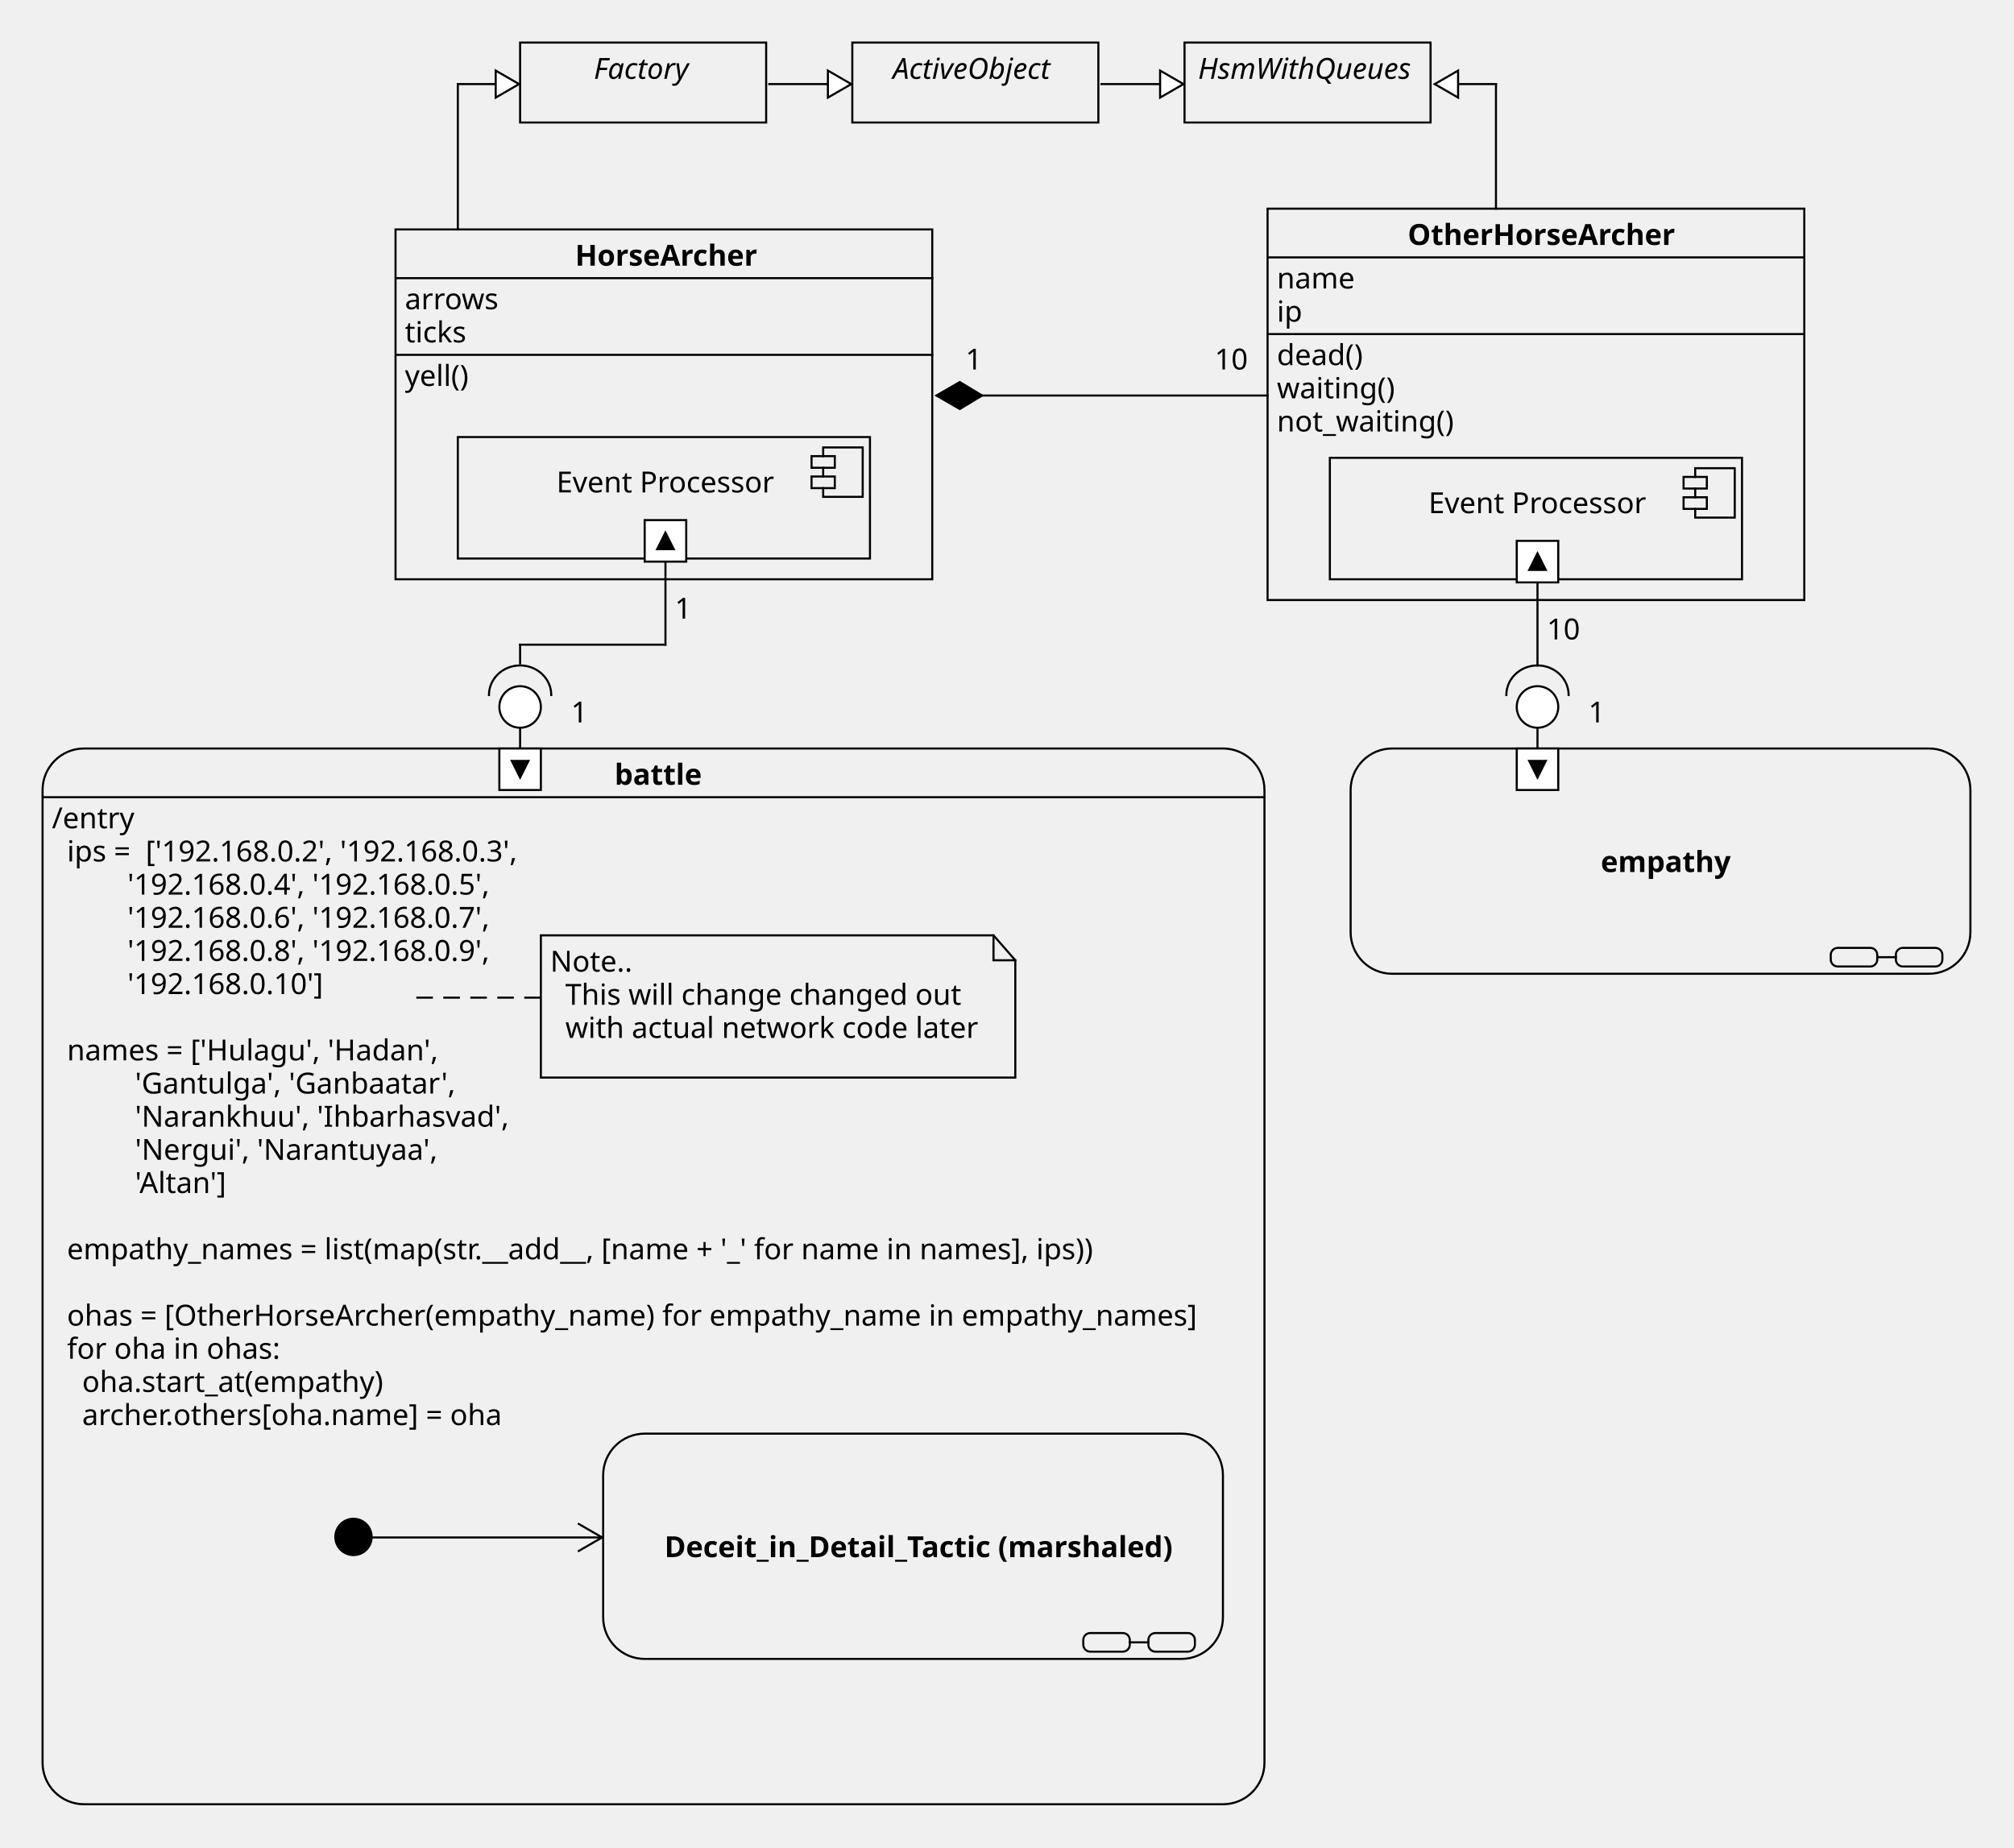
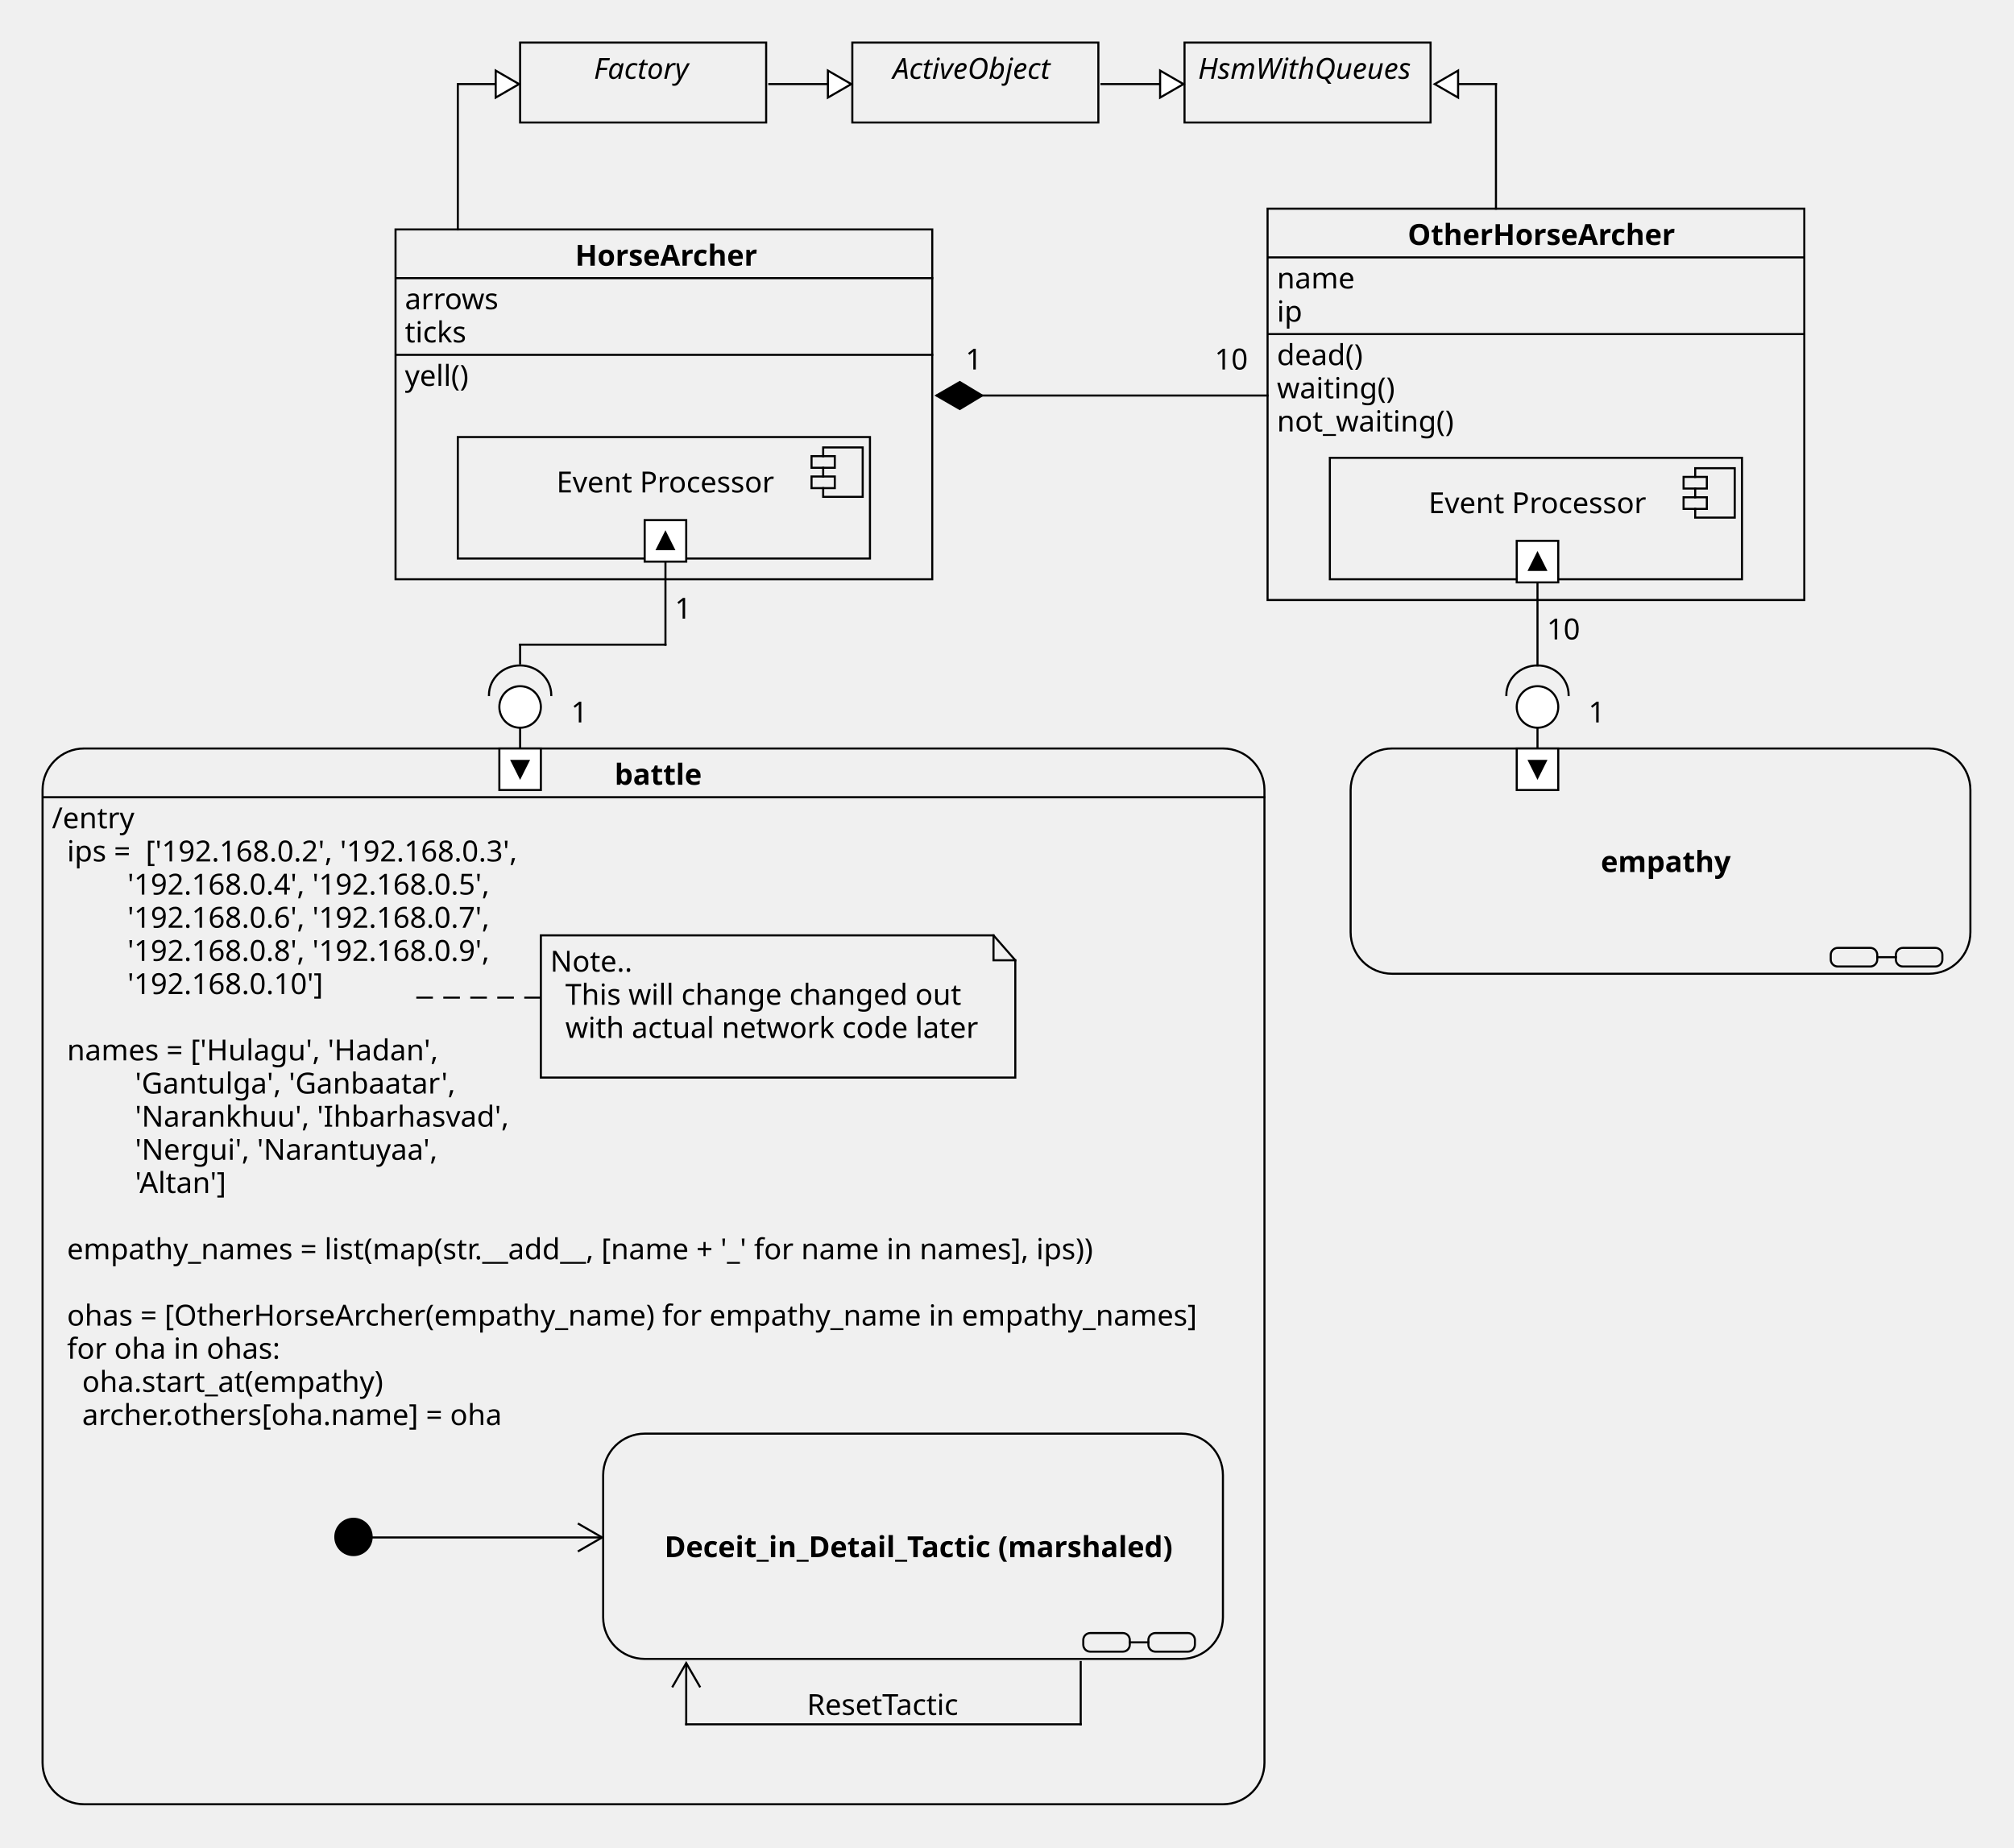
- <svg xmlns="http://www.w3.org/2000/svg" fill-opacity="1" color-rendering="auto" color-interpolation="auto" text-rendering="auto" stroke="black" stroke-linecap="square" width="970" stroke-miterlimit="10" shape-rendering="auto" stroke-opacity="1" fill="black" stroke-dasharray="none" font-weight="normal" stroke-width="1" viewBox="100 -20 970 890" height="890" font-family="'Dialog'" font-style="normal" stroke-linejoin="miter" font-size="12px" stroke-dashoffset="0" image-rendering="auto">
+ <svg xmlns="http://www.w3.org/2000/svg" fill-opacity="1" color-rendering="auto" color-interpolation="auto" text-rendering="auto" stroke="black" stroke-linecap="square" width="970" stroke-miterlimit="10" shape-rendering="auto" stroke-opacity="1" fill="black" stroke-dasharray="none" font-weight="normal" stroke-width="1" viewBox="330 160 970 890" height="890" font-family="'Dialog'" font-style="normal" stroke-linejoin="miter" font-size="12px" stroke-dashoffset="0" image-rendering="auto">
  <defs id="genericDefs" />
  <g>
    <defs id="defs1">
      <clipPath clipPathUnits="userSpaceOnUse" id="clipPath1">
        <path d="M0 0 L2147483647 0 L2147483647 2147483647 L0 2147483647 L0 0 Z" />
      </clipPath>
      <clipPath clipPathUnits="userSpaceOnUse" id="clipPath2">
        <path d="M0 0 L0 70 L230 70 L230 0 Z" />
      </clipPath>
      <clipPath clipPathUnits="userSpaceOnUse" id="clipPath3">
        <path d="M0 0 L0 40 L40 40 L40 0 Z" />
      </clipPath>
      <clipPath clipPathUnits="userSpaceOnUse" id="clipPath4">
        <path d="M0 0 L0 110 L300 110 L300 0 Z" />
      </clipPath>
      <clipPath clipPathUnits="userSpaceOnUse" id="clipPath5">
        <path d="M0 0 L0 40 L120 40 L120 0 Z" />
      </clipPath>
      <clipPath clipPathUnits="userSpaceOnUse" id="clipPath6">
        <path d="M0 0 L0 60 L200 60 L200 0 Z" />
      </clipPath>
      <clipPath clipPathUnits="userSpaceOnUse" id="clipPath7">
        <path d="M0 0 L0 190 L260 190 L260 0 Z" />
      </clipPath>
      <clipPath clipPathUnits="userSpaceOnUse" id="clipPath8">
        <path d="M0 0 L0 170 L260 170 L260 0 Z" />
      </clipPath>
      <clipPath clipPathUnits="userSpaceOnUse" id="clipPath9">
        <path d="M0 0 L0 20 L20 20 L20 0 Z" />
      </clipPath>
      <clipPath clipPathUnits="userSpaceOnUse" id="clipPath10">
        <path d="M0 0 L0 510 L590 510 L590 0 Z" />
      </clipPath>
      <clipPath clipPathUnits="userSpaceOnUse" id="clipPath11">
+         <path d="M0 0 L0 60 L220 60 L220 0 Z" />
+       </clipPath>
+       <clipPath clipPathUnits="userSpaceOnUse" id="clipPath12">
        <path d="M0 0 L0 30 L90 30 L90 0 Z" />
      </clipPath>
-       <clipPath clipPathUnits="userSpaceOnUse" id="clipPath12">
+       <clipPath clipPathUnits="userSpaceOnUse" id="clipPath13">
        <path d="M0 0 L0 60 L30 60 L30 0 Z" />
      </clipPath>
-       <clipPath clipPathUnits="userSpaceOnUse" id="clipPath13">
+       <clipPath clipPathUnits="userSpaceOnUse" id="clipPath14">
        <path d="M0 0 L0 90 L50 90 L50 0 Z" />
      </clipPath>
-       <clipPath clipPathUnits="userSpaceOnUse" id="clipPath14">
+       <clipPath clipPathUnits="userSpaceOnUse" id="clipPath15">
        <path d="M0 0 L0 30 L70 30 L70 0 Z" />
      </clipPath>
-       <clipPath clipPathUnits="userSpaceOnUse" id="clipPath15">
+       <clipPath clipPathUnits="userSpaceOnUse" id="clipPath16">
        <path d="M0 0 L0 90 L60 90 L60 0 Z" />
      </clipPath>
-       <clipPath clipPathUnits="userSpaceOnUse" id="clipPath16">
+       <clipPath clipPathUnits="userSpaceOnUse" id="clipPath17">
        <path d="M0 0 L0 30 L190 30 L190 0 Z" />
      </clipPath>
-       <clipPath clipPathUnits="userSpaceOnUse" id="clipPath17">
+       <clipPath clipPathUnits="userSpaceOnUse" id="clipPath18">
        <path d="M0 0 L0 100 L110 100 L110 0 Z" />
      </clipPath>
-       <clipPath clipPathUnits="userSpaceOnUse" id="clipPath18">
+       <clipPath clipPathUnits="userSpaceOnUse" id="clipPath19">
        <path d="M0 0 L0 100 L60 100 L60 0 Z" />
      </clipPath>
-       <clipPath clipPathUnits="userSpaceOnUse" id="clipPath19">
+       <clipPath clipPathUnits="userSpaceOnUse" id="clipPath20">
        <path d="M0 0 L0 30 L150 30 L150 0 Z" />
      </clipPath>
    </defs>
-     <g fill="rgb(255,255,255)" fill-opacity="0" transform="translate(360,430)" stroke-opacity="0" stroke="rgb(255,255,255)">
+     <g fill="rgb(255,255,255)" fill-opacity="0" transform="translate(590,610)" stroke-opacity="0" stroke="rgb(255,255,255)">
      <path d="M0.5 0.5 L218.5 0.5 L229 12.5 L229 69 L0.5 69 Z" stroke="none" clip-path="url(#clipPath2)" />
    </g>
-     <g transform="translate(360,430)">
+     <g transform="translate(590,610)">
      <path fill="none" d="M0.5 0.5 L218.5 0.5 L229 12.5 L229 69 L0.5 69 Z" clip-path="url(#clipPath2)" />
      <path fill="none" d="M218.5 0.5 L218.5 12.5 L229 12.5" clip-path="url(#clipPath2)" />
      <text x="5" font-size="14px" y="17.969" clip-path="url(#clipPath2)" font-family="sans-serif" stroke="none" xml:space="preserve">Note..</text>
      <text x="5" font-size="14px" y="33.938" clip-path="url(#clipPath2)" font-family="sans-serif" stroke="none" xml:space="preserve">  This will change changed out</text>
      <text x="5" font-size="14px" y="49.906" clip-path="url(#clipPath2)" font-family="sans-serif" stroke="none" xml:space="preserve">  with actual network code later</text>
    </g>
-     <g font-family="sans-serif" font-size="14px" transform="translate(420,260)">
+     <g font-family="sans-serif" font-size="14px" transform="translate(650,440)">
      <text x="5" xml:space="preserve" y="17.969" clip-path="url(#clipPath3)" stroke="none">1</text>
    </g>
-     <g font-family="sans-serif" font-size="14px" transform="translate(370,310)">
+     <g font-family="sans-serif" font-size="14px" transform="translate(600,490)">
      <text x="5" xml:space="preserve" y="17.969" clip-path="url(#clipPath3)" stroke="none">1</text>
    </g>
-     <g font-family="sans-serif" font-size="14px" transform="translate(860,310)">
+     <g font-family="sans-serif" font-size="14px" transform="translate(1090,490)">
      <text x="5" xml:space="preserve" y="17.969" clip-path="url(#clipPath3)" stroke="none">1</text>
    </g>
-     <g font-family="sans-serif" font-size="14px" transform="translate(840,270)">
+     <g font-family="sans-serif" font-size="14px" transform="translate(1070,450)">
      <text x="5" xml:space="preserve" y="17.969" clip-path="url(#clipPath3)" stroke="none">10</text>
    </g>
-     <g fill="rgb(255,255,255)" fill-opacity="0" transform="translate(750,340)" stroke-opacity="0" stroke="rgb(255,255,255)">
+     <g fill="rgb(255,255,255)" fill-opacity="0" transform="translate(980,520)" stroke-opacity="0" stroke="rgb(255,255,255)">
      <rect x="0.5" y="0.5" clip-path="url(#clipPath4)" width="298.5" rx="20" ry="20" height="108.5" stroke="none" />
    </g>
-     <g transform="translate(750,340)">
+     <g transform="translate(980,520)">
      <rect x="0.5" y="0.5" clip-path="url(#clipPath4)" fill="none" width="298.5" rx="20" ry="20" height="108.5" />
      <text x="121" font-size="14px" y="59.984" clip-path="url(#clipPath4)" font-family="sans-serif" stroke="none" font-weight="bold" xml:space="preserve">empathy</text>
    </g>
-     <g font-size="14px" transform="translate(750,340)" fill-opacity="0" fill="rgb(255,255,255)" font-family="sans-serif" stroke="rgb(255,255,255)" stroke-opacity="0">
+     <g font-size="14px" transform="translate(980,520)" fill-opacity="0" fill="rgb(255,255,255)" font-family="sans-serif" stroke="rgb(255,255,255)" stroke-opacity="0">
      <rect x="263.1" y="96.54" clip-path="url(#clipPath4)" width="22.4" rx="3.36" ry="3.36" height="8.96" stroke="none" />
    </g>
-     <g font-family="sans-serif" font-size="14px" transform="translate(750,340)">
+     <g font-family="sans-serif" font-size="14px" transform="translate(980,520)">
      <rect x="263.1" y="96.54" clip-path="url(#clipPath4)" fill="none" width="22.4" rx="3.36" ry="3.36" height="8.96" />
    </g>
-     <g font-size="14px" transform="translate(750,340)" fill-opacity="0" fill="rgb(255,255,255)" font-family="sans-serif" stroke="rgb(255,255,255)" stroke-opacity="0">
+     <g font-size="14px" transform="translate(980,520)" fill-opacity="0" fill="rgb(255,255,255)" font-family="sans-serif" stroke="rgb(255,255,255)" stroke-opacity="0">
      <rect x="231.74" y="96.54" clip-path="url(#clipPath4)" width="22.4" rx="3.36" ry="3.36" height="8.96" stroke="none" />
    </g>
-     <g font-family="sans-serif" font-size="14px" transform="translate(750,340)">
+     <g font-family="sans-serif" font-size="14px" transform="translate(980,520)">
      <rect x="231.74" y="96.54" clip-path="url(#clipPath4)" fill="none" width="22.4" rx="3.36" ry="3.36" height="8.96" />
      <path fill="none" d="M254.14 101.02 L263.1 101.02" clip-path="url(#clipPath4)" />
    </g>
-     <g font-family="sans-serif" font-size="14px" transform="translate(560,140)">
+     <g font-family="sans-serif" font-size="14px" transform="translate(790,320)">
      <text x="5" xml:space="preserve" y="17.969" clip-path="url(#clipPath3)" stroke="none">1</text>
    </g>
-     <g font-family="sans-serif" font-size="14px" transform="translate(680,140)">
+     <g font-family="sans-serif" font-size="14px" transform="translate(910,320)">
      <text x="5" xml:space="preserve" y="17.969" clip-path="url(#clipPath3)" stroke="none">10</text>
    </g>
-     <g fill="rgb(255,255,255)" fill-opacity="0" transform="translate(510,0)" stroke-opacity="0" stroke="rgb(255,255,255)">
+     <g fill="rgb(255,255,255)" fill-opacity="0" transform="translate(740,180)" stroke-opacity="0" stroke="rgb(255,255,255)">
      <rect x="0.5" width="118.5" height="38.5" y="0.5" clip-path="url(#clipPath5)" stroke="none" />
    </g>
-     <g transform="translate(510,0)">
+     <g transform="translate(740,180)">
      <rect fill="none" x="0.5" width="118.5" height="38.5" y="0.5" clip-path="url(#clipPath5)" />
      <text x="20" font-size="14px" y="17.969" clip-path="url(#clipPath5)" font-family="sans-serif" font-style="italic" stroke="none" xml:space="preserve">ActiveObject</text>
    </g>
-     <g fill="rgb(255,255,255)" fill-opacity="0" transform="translate(740,200)" stroke-opacity="0" stroke="rgb(255,255,255)">
+     <g fill="rgb(255,255,255)" fill-opacity="0" transform="translate(970,380)" stroke-opacity="0" stroke="rgb(255,255,255)">
      <rect x="170.86" width="11.2" height="5.6" y="9.7" clip-path="url(#clipPath6)" stroke="none" />
    </g>
-     <g transform="translate(740,200)">
+     <g transform="translate(970,380)">
      <rect fill="none" x="170.86" width="11.2" height="5.6" y="9.7" clip-path="url(#clipPath6)" />
    </g>
-     <g fill="rgb(255,255,255)" fill-opacity="0" transform="translate(740,200)" stroke-opacity="0" stroke="rgb(255,255,255)">
+     <g fill="rgb(255,255,255)" fill-opacity="0" transform="translate(970,380)" stroke-opacity="0" stroke="rgb(255,255,255)">
      <rect x="170.86" width="11.2" height="5.6" y="19.5" clip-path="url(#clipPath6)" stroke="none" />
    </g>
-     <g transform="translate(740,200)">
+     <g transform="translate(970,380)">
      <rect fill="none" x="170.86" width="11.2" height="5.6" y="19.5" clip-path="url(#clipPath6)" />
      <path fill="none" d="M176.46 15.3 L176.46 19.5" clip-path="url(#clipPath6)" />
      <path fill="none" d="M176.46 9.7 L176.46 5.5 L195.5 5.5 L195.5 29.3 L176.46 29.3 L176.46 25.1" clip-path="url(#clipPath6)" />
    </g>
-     <g fill="rgb(255,255,255)" fill-opacity="0" transform="translate(740,200)" stroke-opacity="0" stroke="rgb(255,255,255)">
+     <g fill="rgb(255,255,255)" fill-opacity="0" transform="translate(970,380)" stroke-opacity="0" stroke="rgb(255,255,255)">
      <rect x="0.5" width="198.5" height="58.5" y="0.5" clip-path="url(#clipPath6)" stroke="none" />
    </g>
-     <g transform="translate(740,200)">
+     <g transform="translate(970,380)">
      <rect fill="none" x="0.5" width="198.5" height="58.5" y="0.5" clip-path="url(#clipPath6)" />
      <text x="48" font-size="14px" y="27.169" clip-path="url(#clipPath6)" font-family="sans-serif" stroke="none" xml:space="preserve">Event Processor</text>
    </g>
-     <g fill="rgb(255,255,255)" fill-opacity="0" transform="translate(710,80)" stroke-opacity="0" stroke="rgb(255,255,255)">
+     <g fill="rgb(255,255,255)" fill-opacity="0" transform="translate(940,260)" stroke-opacity="0" stroke="rgb(255,255,255)">
      <rect x="0.5" width="258.5" height="188.5" y="0.5" clip-path="url(#clipPath7)" stroke="none" />
    </g>
-     <g transform="translate(710,80)">
+     <g transform="translate(940,260)">
      <rect fill="none" x="0.5" width="258.5" height="188.5" y="0.5" clip-path="url(#clipPath7)" />
      <text x="68" font-size="14px" y="17.969" clip-path="url(#clipPath7)" font-family="sans-serif" stroke="none" font-weight="bold" xml:space="preserve">OtherHorseArcher</text>
      <path fill="none" d="M1 23.969 L259 23.969" clip-path="url(#clipPath7)" />
      <text x="5" font-size="14px" y="38.938" clip-path="url(#clipPath7)" font-family="sans-serif" stroke="none" xml:space="preserve">name</text>
      <text x="5" font-size="14px" y="54.906" clip-path="url(#clipPath7)" font-family="sans-serif" stroke="none" xml:space="preserve">ip</text>
      <path fill="none" d="M1 60.906 L259 60.906" clip-path="url(#clipPath7)" />
      <text x="5" font-size="14px" y="75.875" clip-path="url(#clipPath7)" font-family="sans-serif" stroke="none" xml:space="preserve">dead()</text>
      <text x="5" font-size="14px" y="91.844" clip-path="url(#clipPath7)" font-family="sans-serif" stroke="none" xml:space="preserve">waiting()</text>
      <text x="5" font-size="14px" y="107.812" clip-path="url(#clipPath7)" font-family="sans-serif" stroke="none" xml:space="preserve">not_waiting()</text>
    </g>
-     <g fill="rgb(255,255,255)" fill-opacity="0" transform="translate(670,0)" stroke-opacity="0" stroke="rgb(255,255,255)">
+     <g fill="rgb(255,255,255)" fill-opacity="0" transform="translate(900,180)" stroke-opacity="0" stroke="rgb(255,255,255)">
      <rect x="0.5" width="118.5" height="38.5" y="0.5" clip-path="url(#clipPath5)" stroke="none" />
    </g>
-     <g transform="translate(670,0)">
+     <g transform="translate(900,180)">
      <rect fill="none" x="0.5" width="118.5" height="38.5" y="0.5" clip-path="url(#clipPath5)" />
      <text x="7" font-size="14px" y="17.969" clip-path="url(#clipPath5)" font-family="sans-serif" font-style="italic" stroke="none" xml:space="preserve">HsmWithQueues</text>
    </g>
-     <g fill="rgb(255,255,255)" fill-opacity="0" transform="translate(320,190)" stroke-opacity="0" stroke="rgb(255,255,255)">
+     <g fill="rgb(255,255,255)" fill-opacity="0" transform="translate(550,370)" stroke-opacity="0" stroke="rgb(255,255,255)">
      <rect x="170.86" width="11.2" height="5.6" y="9.7" clip-path="url(#clipPath6)" stroke="none" />
    </g>
-     <g transform="translate(320,190)">
+     <g transform="translate(550,370)">
      <rect fill="none" x="170.86" width="11.2" height="5.6" y="9.7" clip-path="url(#clipPath6)" />
    </g>
-     <g fill="rgb(255,255,255)" fill-opacity="0" transform="translate(320,190)" stroke-opacity="0" stroke="rgb(255,255,255)">
+     <g fill="rgb(255,255,255)" fill-opacity="0" transform="translate(550,370)" stroke-opacity="0" stroke="rgb(255,255,255)">
      <rect x="170.86" width="11.2" height="5.6" y="19.5" clip-path="url(#clipPath6)" stroke="none" />
    </g>
-     <g transform="translate(320,190)">
+     <g transform="translate(550,370)">
      <rect fill="none" x="170.86" width="11.2" height="5.6" y="19.5" clip-path="url(#clipPath6)" />
      <path fill="none" d="M176.46 15.3 L176.46 19.5" clip-path="url(#clipPath6)" />
      <path fill="none" d="M176.46 9.7 L176.46 5.5 L195.5 5.5 L195.5 29.3 L176.46 29.3 L176.46 25.1" clip-path="url(#clipPath6)" />
    </g>
-     <g fill="rgb(255,255,255)" fill-opacity="0" transform="translate(320,190)" stroke-opacity="0" stroke="rgb(255,255,255)">
+     <g fill="rgb(255,255,255)" fill-opacity="0" transform="translate(550,370)" stroke-opacity="0" stroke="rgb(255,255,255)">
      <rect x="0.5" width="198.5" height="58.5" y="0.5" clip-path="url(#clipPath6)" stroke="none" />
    </g>
-     <g transform="translate(320,190)">
+     <g transform="translate(550,370)">
      <rect fill="none" x="0.5" width="198.5" height="58.5" y="0.5" clip-path="url(#clipPath6)" />
      <text x="48" font-size="14px" y="27.169" clip-path="url(#clipPath6)" font-family="sans-serif" stroke="none" xml:space="preserve">Event Processor</text>
    </g>
-     <g fill="rgb(255,255,255)" fill-opacity="0" transform="translate(350,0)" stroke-opacity="0" stroke="rgb(255,255,255)">
+     <g fill="rgb(255,255,255)" fill-opacity="0" transform="translate(580,180)" stroke-opacity="0" stroke="rgb(255,255,255)">
      <rect x="0.5" width="118.5" height="38.5" y="0.5" clip-path="url(#clipPath5)" stroke="none" />
    </g>
-     <g transform="translate(350,0)">
+     <g transform="translate(580,180)">
      <rect fill="none" x="0.5" width="118.5" height="38.5" y="0.5" clip-path="url(#clipPath5)" />
      <text x="36" font-size="14px" y="17.969" clip-path="url(#clipPath5)" font-family="sans-serif" font-style="italic" stroke="none" xml:space="preserve">Factory</text>
    </g>
-     <g fill="rgb(255,255,255)" fill-opacity="0" transform="translate(290,90)" stroke-opacity="0" stroke="rgb(255,255,255)">
+     <g fill="rgb(255,255,255)" fill-opacity="0" transform="translate(520,270)" stroke-opacity="0" stroke="rgb(255,255,255)">
      <rect x="0.5" width="258.5" height="168.5" y="0.5" clip-path="url(#clipPath8)" stroke="none" />
    </g>
-     <g transform="translate(290,90)">
+     <g transform="translate(520,270)">
      <rect fill="none" x="0.5" width="258.5" height="168.5" y="0.5" clip-path="url(#clipPath8)" />
      <text x="87" font-size="14px" y="17.969" clip-path="url(#clipPath8)" font-family="sans-serif" stroke="none" font-weight="bold" xml:space="preserve">HorseArcher</text>
      <path fill="none" d="M1 23.969 L259 23.969" clip-path="url(#clipPath8)" />
      <text x="5" font-size="14px" y="38.938" clip-path="url(#clipPath8)" font-family="sans-serif" stroke="none" xml:space="preserve">arrows</text>
      <text x="5" font-size="14px" y="54.906" clip-path="url(#clipPath8)" font-family="sans-serif" stroke="none" xml:space="preserve">ticks</text>
      <path fill="none" d="M1 60.906 L259 60.906" clip-path="url(#clipPath8)" />
      <text x="5" font-size="14px" y="75.875" clip-path="url(#clipPath8)" font-family="sans-serif" stroke="none" xml:space="preserve">yell()</text>
    </g>
-     <g transform="translate(260,710)">
+     <g transform="translate(490,890)">
      <circle r="8.75" clip-path="url(#clipPath9)" cx="10.25" cy="10.25" stroke="none" />
      <circle fill="none" r="8.75" clip-path="url(#clipPath9)" cx="10.25" cy="10.25" />
    </g>
-     <g fill="rgb(255,255,255)" fill-opacity="0" transform="translate(120,340)" stroke-opacity="0" stroke="rgb(255,255,255)">
+     <g fill="rgb(255,255,255)" fill-opacity="0" transform="translate(350,520)" stroke-opacity="0" stroke="rgb(255,255,255)">
      <rect x="0.5" y="0.5" clip-path="url(#clipPath10)" width="588.5" rx="20" ry="20" height="508.5" stroke="none" />
    </g>
-     <g transform="translate(120,340)">
+     <g transform="translate(350,520)">
      <rect x="0.5" y="0.5" clip-path="url(#clipPath10)" fill="none" width="588.5" rx="20" ry="20" height="508.5" />
      <text x="276" font-size="14px" y="17.969" clip-path="url(#clipPath10)" font-family="sans-serif" stroke="none" font-weight="bold" xml:space="preserve">battle</text>
      <path fill="none" d="M1 23.969 L589 23.969" clip-path="url(#clipPath10)" />
      <text x="5" font-size="14px" y="38.938" clip-path="url(#clipPath10)" font-family="sans-serif" stroke="none" xml:space="preserve">/entry</text>
      <text x="5" font-size="14px" y="54.906" clip-path="url(#clipPath10)" font-family="sans-serif" stroke="none" xml:space="preserve">  ips =  ['192.168.0.2', '192.168.0.3',</text>
      <text x="5" font-size="14px" y="70.875" clip-path="url(#clipPath10)" font-family="sans-serif" stroke="none" xml:space="preserve">          '192.168.0.4', '192.168.0.5',</text>
      <text x="5" font-size="14px" y="86.844" clip-path="url(#clipPath10)" font-family="sans-serif" stroke="none" xml:space="preserve">          '192.168.0.6', '192.168.0.7',</text>
      <text x="5" font-size="14px" y="102.812" clip-path="url(#clipPath10)" font-family="sans-serif" stroke="none" xml:space="preserve">          '192.168.0.8', '192.168.0.9',</text>
      <text x="5" font-size="14px" y="118.781" clip-path="url(#clipPath10)" font-family="sans-serif" stroke="none" xml:space="preserve">          '192.168.0.10']</text>
      <text x="5" font-size="14px" y="150.719" clip-path="url(#clipPath10)" font-family="sans-serif" stroke="none" xml:space="preserve">  names = ['Hulagu', 'Hadan',</text>
      <text x="5" font-size="14px" y="166.688" clip-path="url(#clipPath10)" font-family="sans-serif" stroke="none" xml:space="preserve">           'Gantulga', 'Ganbaatar',</text>
      <text x="5" font-size="14px" y="182.656" clip-path="url(#clipPath10)" font-family="sans-serif" stroke="none" xml:space="preserve">           'Narankhuu', 'Ihbarhasvad',</text>
      <text x="5" font-size="14px" y="198.625" clip-path="url(#clipPath10)" font-family="sans-serif" stroke="none" xml:space="preserve">           'Nergui', 'Narantuyaa',</text>
      <text x="5" font-size="14px" y="214.594" clip-path="url(#clipPath10)" font-family="sans-serif" stroke="none" xml:space="preserve">           'Altan']</text>
      <text x="5" font-size="14px" y="246.531" clip-path="url(#clipPath10)" font-family="sans-serif" stroke="none" xml:space="preserve">  empathy_names = list(map(str.__add__, [name + '_' for name in names], ips))</text>
      <text x="5" font-size="14px" y="278.469" clip-path="url(#clipPath10)" font-family="sans-serif" stroke="none" xml:space="preserve">  ohas = [OtherHorseArcher(empathy_name) for empathy_name in empathy_names]</text>
      <text x="5" font-size="14px" y="294.438" clip-path="url(#clipPath10)" font-family="sans-serif" stroke="none" xml:space="preserve">  for oha in ohas:</text>
      <text x="5" font-size="14px" y="310.406" clip-path="url(#clipPath10)" font-family="sans-serif" stroke="none" xml:space="preserve">    oha.start_at(empathy)</text>
      <text x="5" font-size="14px" y="326.375" clip-path="url(#clipPath10)" font-family="sans-serif" stroke="none" xml:space="preserve">    archer.others[oha.name] = oha</text>
    </g>
-     <g fill="rgb(255,255,255)" fill-opacity="0" transform="translate(390,670)" stroke-opacity="0" stroke="rgb(255,255,255)">
+     <g fill="rgb(255,255,255)" fill-opacity="0" transform="translate(620,850)" stroke-opacity="0" stroke="rgb(255,255,255)">
      <rect x="0.5" y="0.5" clip-path="url(#clipPath4)" width="298.5" rx="20" ry="20" height="108.5" stroke="none" />
    </g>
-     <g transform="translate(390,670)">
+     <g transform="translate(620,850)">
      <rect x="0.5" y="0.5" clip-path="url(#clipPath4)" fill="none" width="298.5" rx="20" ry="20" height="108.5" />
      <text x="30" font-size="14px" y="59.984" clip-path="url(#clipPath4)" font-family="sans-serif" stroke="none" font-weight="bold" xml:space="preserve">Deceit_in_Detail_Tactic (marshaled)</text>
    </g>
-     <g font-size="14px" transform="translate(390,670)" fill-opacity="0" fill="rgb(255,255,255)" font-family="sans-serif" stroke="rgb(255,255,255)" stroke-opacity="0">
+     <g font-size="14px" transform="translate(620,850)" fill-opacity="0" fill="rgb(255,255,255)" font-family="sans-serif" stroke="rgb(255,255,255)" stroke-opacity="0">
      <rect x="263.1" y="96.54" clip-path="url(#clipPath4)" width="22.4" rx="3.36" ry="3.36" height="8.96" stroke="none" />
    </g>
-     <g font-family="sans-serif" font-size="14px" transform="translate(390,670)">
+     <g font-family="sans-serif" font-size="14px" transform="translate(620,850)">
      <rect x="263.1" y="96.54" clip-path="url(#clipPath4)" fill="none" width="22.4" rx="3.36" ry="3.36" height="8.96" />
    </g>
-     <g font-size="14px" transform="translate(390,670)" fill-opacity="0" fill="rgb(255,255,255)" font-family="sans-serif" stroke="rgb(255,255,255)" stroke-opacity="0">
+     <g font-size="14px" transform="translate(620,850)" fill-opacity="0" fill="rgb(255,255,255)" font-family="sans-serif" stroke="rgb(255,255,255)" stroke-opacity="0">
      <rect x="231.74" y="96.54" clip-path="url(#clipPath4)" width="22.4" rx="3.36" ry="3.36" height="8.96" stroke="none" />
    </g>
-     <g font-family="sans-serif" font-size="14px" transform="translate(390,670)">
+     <g font-family="sans-serif" font-size="14px" transform="translate(620,850)">
      <rect x="231.74" y="96.54" clip-path="url(#clipPath4)" fill="none" width="22.4" rx="3.36" ry="3.36" height="8.96" />
      <path fill="none" d="M254.14 101.02 L263.1 101.02" clip-path="url(#clipPath4)" />
    </g>
-     <g stroke-dasharray="8,5" stroke-miterlimit="5" transform="translate(290,450)" stroke-linecap="butt">
-       <path fill="none" d="M10.5 10.5 L70.5 10.5" clip-path="url(#clipPath11)" />
-     </g>
-     <g transform="translate(830,310)">
-       <path fill="none" d="M10.5 11.5 L10.5 40.5" clip-path="url(#clipPath12)" />
-       <circle fill="white" r="10" clip-path="url(#clipPath12)" cx="10.5" cy="10.5" stroke="none" />
-       <circle fill="none" r="10" clip-path="url(#clipPath12)" cx="10.5" cy="10.5" />
-       <rect x="0.5" y="30.5" clip-path="url(#clipPath12)" fill="white" width="20" height="20" stroke="none" />
-       <rect fill="none" x="0.5" width="20" height="20" y="30.5" clip-path="url(#clipPath12)" />
-       <path d="M6.5 36.5 L14.5 36.5 L10.5 44.5 Z" clip-path="url(#clipPath12)" stroke="none" />
-       <path fill="none" d="M6.5 36.5 L14.5 36.5 L10.5 44.5 Z" clip-path="url(#clipPath12)" />
-     </g>
-     <g transform="translate(820,240)">
-       <path fill="none" d="M20.5 11.5 L20.5 60.5" clip-path="url(#clipPath13)" />
-       <rect x="10.5" y="0.5" clip-path="url(#clipPath13)" fill="white" width="20" height="20" stroke="none" />
-       <rect fill="none" x="10.5" width="20" height="20" y="0.5" clip-path="url(#clipPath13)" />
-       <path d="M20.5 6.5 L24.5 14.5 L16.5 14.5 Z" clip-path="url(#clipPath13)" stroke="none" />
-       <path fill="none" d="M20.5 6.5 L24.5 14.5 L16.5 14.5 Z" clip-path="url(#clipPath13)" />
-     </g>
-     <g fill="rgb(255,255,255)" fill-opacity="0" transform="translate(820,240)" stroke-opacity="0" stroke="rgb(255,255,255)">
-       <path d="M35.5 74.75 A15 14.25 0 0 0 5.5 74.75" stroke="none" clip-path="url(#clipPath13)" />
-     </g>
-     <g transform="translate(820,240)">
-       <path fill="none" d="M35.5 74.75 A15 14.25 0 0 0 5.5 74.75" clip-path="url(#clipPath13)" />
-     </g>
-     <g transform="translate(620,10)">
-       <path fill="none" d="M49.5 10.5 L10.5 10.5" clip-path="url(#clipPath14)" />
-       <path fill="white" d="M38.742 4 L50 10.5 L38.742 17 Z" clip-path="url(#clipPath14)" stroke="none" />
-       <path fill="none" d="M38.742 4 L50 10.5 L38.742 17 Z" clip-path="url(#clipPath14)" />
-     </g>
-     <g transform="translate(460,10)">
-       <path fill="none" d="M49.5 10.5 L10.5 10.5" clip-path="url(#clipPath14)" />
-       <path fill="white" d="M38.742 4 L50 10.5 L38.742 17 Z" clip-path="url(#clipPath14)" stroke="none" />
-       <path fill="none" d="M38.742 4 L50 10.5 L38.742 17 Z" clip-path="url(#clipPath14)" />
-     </g>
-     <g transform="translate(780,10)">
-       <path fill="none" d="M11.5 10.5 L40.5 10.5" clip-path="url(#clipPath15)" />
-       <path fill="none" d="M40.5 10.5 L40.5 70.5" clip-path="url(#clipPath15)" />
-       <path fill="white" d="M22.258 17 L11 10.5 L22.258 4 Z" clip-path="url(#clipPath15)" stroke="none" />
-       <path fill="none" d="M22.258 17 L11 10.5 L22.258 4 Z" clip-path="url(#clipPath15)" />
-     </g>
-     <g transform="translate(540,160)">
-       <path fill="none" d="M11.5 10.5 L170.5 10.5" clip-path="url(#clipPath16)" />
-       <path d="M22.258 17 L11 10.5 L22.258 4 L33.017 10.5 Z" clip-path="url(#clipPath16)" stroke="none" />
-       <path fill="none" d="M22.258 17 L11 10.5 L22.258 4 L33.017 10.5 Z" clip-path="url(#clipPath16)" />
-     </g>
-     <g transform="translate(330,230)">
-       <path fill="none" d="M90.5 11.5 L90.5 60.5" clip-path="url(#clipPath17)" />
-       <path fill="none" d="M90.5 60.5 L20.5 60.5" clip-path="url(#clipPath17)" />
-       <path fill="none" d="M20.5 60.5 L20.5 69.5" clip-path="url(#clipPath17)" />
-       <rect x="80.5" y="0.5" clip-path="url(#clipPath17)" fill="white" width="20" height="20" stroke="none" />
-       <rect fill="none" x="80.5" width="20" height="20" y="0.5" clip-path="url(#clipPath17)" />
-       <path d="M90.5 6.5 L94.5 14.5 L86.5 14.5 Z" clip-path="url(#clipPath17)" stroke="none" />
-       <path fill="none" d="M90.5 6.5 L94.5 14.5 L86.5 14.5 Z" clip-path="url(#clipPath17)" />
-     </g>
-     <g fill="rgb(255,255,255)" fill-opacity="0" transform="translate(330,230)" stroke-opacity="0" stroke="rgb(255,255,255)">
-       <path d="M35.5 84.75 A15 14.25 0 0 0 5.5 84.75" stroke="none" clip-path="url(#clipPath17)" />
-     </g>
-     <g transform="translate(330,230)">
-       <path fill="none" d="M35.5 84.75 A15 14.25 0 0 0 5.5 84.75" clip-path="url(#clipPath17)" />
-     </g>
-     <g transform="translate(340,310)">
-       <path fill="none" d="M10.5 11.5 L10.5 40.5" clip-path="url(#clipPath12)" />
-       <circle fill="white" r="10" clip-path="url(#clipPath12)" cx="10.5" cy="10.5" stroke="none" />
-       <circle fill="none" r="10" clip-path="url(#clipPath12)" cx="10.5" cy="10.5" />
-       <rect x="0.5" y="30.5" clip-path="url(#clipPath12)" fill="white" width="20" height="20" stroke="none" />
-       <rect fill="none" x="0.5" width="20" height="20" y="30.5" clip-path="url(#clipPath12)" />
-       <path d="M6.5 36.5 L14.5 36.5 L10.5 44.5 Z" clip-path="url(#clipPath12)" stroke="none" />
-       <path fill="none" d="M6.5 36.5 L14.5 36.5 L10.5 44.5 Z" clip-path="url(#clipPath12)" />
-     </g>
-     <g transform="translate(310,10)">
-       <path fill="none" d="M39.5 10.5 L10.5 10.5" clip-path="url(#clipPath18)" />
-       <path fill="none" d="M10.5 10.5 L10.5 80.5" clip-path="url(#clipPath18)" />
-       <path fill="white" d="M28.742 4 L40 10.5 L28.742 17 Z" clip-path="url(#clipPath18)" stroke="none" />
-       <path fill="none" d="M28.742 4 L40 10.5 L28.742 17 Z" clip-path="url(#clipPath18)" />
-     </g>
-     <g transform="translate(260,710)">
-       <path fill="none" d="M10.5 10.5 L129.5 10.5" clip-path="url(#clipPath19)" />
-       <path fill="none" d="M118.742 17 L130 10.5 L118.742 4" clip-path="url(#clipPath19)" />
+     <g transform="translate(650,950)">
+       <path fill="none" d="M200.5 10.5 L200.5 40.5" clip-path="url(#clipPath11)" />
+       <path fill="none" d="M200.5 40.5 L10.5 40.5" clip-path="url(#clipPath11)" />
+       <path fill="none" d="M10.5 40.5 L10.5 11.5" clip-path="url(#clipPath11)" />
+       <path fill="none" d="M17 22.258 L10.5 11 L4 22.258" clip-path="url(#clipPath11)" />
+       <text x="68.654" font-size="14px" y="36" clip-path="url(#clipPath11)" font-family="sans-serif" stroke="none" xml:space="preserve">ResetTactic</text>
+     </g>
+     <g stroke-dasharray="8,5" stroke-miterlimit="5" transform="translate(520,630)" stroke-linecap="butt">
+       <path fill="none" d="M10.5 10.5 L70.5 10.5" clip-path="url(#clipPath12)" />
+     </g>
+     <g transform="translate(1060,490)">
+       <path fill="none" d="M10.5 11.5 L10.5 40.5" clip-path="url(#clipPath13)" />
+       <circle fill="white" r="10" clip-path="url(#clipPath13)" cx="10.5" cy="10.5" stroke="none" />
+       <circle fill="none" r="10" clip-path="url(#clipPath13)" cx="10.5" cy="10.5" />
+       <rect x="0.5" y="30.5" clip-path="url(#clipPath13)" fill="white" width="20" height="20" stroke="none" />
+       <rect fill="none" x="0.5" width="20" height="20" y="30.5" clip-path="url(#clipPath13)" />
+       <path d="M6.5 36.5 L14.5 36.5 L10.5 44.5 Z" clip-path="url(#clipPath13)" stroke="none" />
+       <path fill="none" d="M6.5 36.5 L14.5 36.5 L10.5 44.5 Z" clip-path="url(#clipPath13)" />
+     </g>
+     <g transform="translate(1050,420)">
+       <path fill="none" d="M20.5 11.5 L20.5 60.5" clip-path="url(#clipPath14)" />
+       <rect x="10.5" y="0.5" clip-path="url(#clipPath14)" fill="white" width="20" height="20" stroke="none" />
+       <rect fill="none" x="10.5" width="20" height="20" y="0.5" clip-path="url(#clipPath14)" />
+       <path d="M20.5 6.5 L24.5 14.5 L16.5 14.5 Z" clip-path="url(#clipPath14)" stroke="none" />
+       <path fill="none" d="M20.5 6.5 L24.5 14.5 L16.5 14.5 Z" clip-path="url(#clipPath14)" />
+     </g>
+     <g fill="rgb(255,255,255)" fill-opacity="0" transform="translate(1050,420)" stroke-opacity="0" stroke="rgb(255,255,255)">
+       <path d="M35.5 74.75 A15 14.25 0 0 0 5.5 74.75" stroke="none" clip-path="url(#clipPath14)" />
+     </g>
+     <g transform="translate(1050,420)">
+       <path fill="none" d="M35.5 74.75 A15 14.25 0 0 0 5.5 74.75" clip-path="url(#clipPath14)" />
+     </g>
+     <g transform="translate(850,190)">
+       <path fill="none" d="M49.5 10.5 L10.5 10.5" clip-path="url(#clipPath15)" />
+       <path fill="white" d="M38.742 4 L50 10.5 L38.742 17 Z" clip-path="url(#clipPath15)" stroke="none" />
+       <path fill="none" d="M38.742 4 L50 10.5 L38.742 17 Z" clip-path="url(#clipPath15)" />
+     </g>
+     <g transform="translate(690,190)">
+       <path fill="none" d="M49.5 10.5 L10.5 10.5" clip-path="url(#clipPath15)" />
+       <path fill="white" d="M38.742 4 L50 10.5 L38.742 17 Z" clip-path="url(#clipPath15)" stroke="none" />
+       <path fill="none" d="M38.742 4 L50 10.5 L38.742 17 Z" clip-path="url(#clipPath15)" />
+     </g>
+     <g transform="translate(1010,190)">
+       <path fill="none" d="M11.5 10.5 L40.5 10.5" clip-path="url(#clipPath16)" />
+       <path fill="none" d="M40.5 10.5 L40.5 70.5" clip-path="url(#clipPath16)" />
+       <path fill="white" d="M22.258 17 L11 10.5 L22.258 4 Z" clip-path="url(#clipPath16)" stroke="none" />
+       <path fill="none" d="M22.258 17 L11 10.5 L22.258 4 Z" clip-path="url(#clipPath16)" />
+     </g>
+     <g transform="translate(770,340)">
+       <path fill="none" d="M11.5 10.5 L170.5 10.5" clip-path="url(#clipPath17)" />
+       <path d="M22.258 17 L11 10.5 L22.258 4 L33.017 10.5 Z" clip-path="url(#clipPath17)" stroke="none" />
+       <path fill="none" d="M22.258 17 L11 10.5 L22.258 4 L33.017 10.5 Z" clip-path="url(#clipPath17)" />
+     </g>
+     <g transform="translate(560,410)">
+       <path fill="none" d="M90.5 11.5 L90.5 60.5" clip-path="url(#clipPath18)" />
+       <path fill="none" d="M90.5 60.5 L20.5 60.5" clip-path="url(#clipPath18)" />
+       <path fill="none" d="M20.5 60.5 L20.5 69.5" clip-path="url(#clipPath18)" />
+       <rect x="80.5" y="0.5" clip-path="url(#clipPath18)" fill="white" width="20" height="20" stroke="none" />
+       <rect fill="none" x="80.5" width="20" height="20" y="0.5" clip-path="url(#clipPath18)" />
+       <path d="M90.5 6.5 L94.5 14.5 L86.5 14.5 Z" clip-path="url(#clipPath18)" stroke="none" />
+       <path fill="none" d="M90.5 6.5 L94.5 14.5 L86.5 14.5 Z" clip-path="url(#clipPath18)" />
+     </g>
+     <g fill="rgb(255,255,255)" fill-opacity="0" transform="translate(560,410)" stroke-opacity="0" stroke="rgb(255,255,255)">
+       <path d="M35.5 84.75 A15 14.25 0 0 0 5.5 84.75" stroke="none" clip-path="url(#clipPath18)" />
+     </g>
+     <g transform="translate(560,410)">
+       <path fill="none" d="M35.5 84.75 A15 14.25 0 0 0 5.5 84.75" clip-path="url(#clipPath18)" />
+     </g>
+     <g transform="translate(570,490)">
+       <path fill="none" d="M10.5 11.5 L10.5 40.5" clip-path="url(#clipPath13)" />
+       <circle fill="white" r="10" clip-path="url(#clipPath13)" cx="10.5" cy="10.5" stroke="none" />
+       <circle fill="none" r="10" clip-path="url(#clipPath13)" cx="10.5" cy="10.5" />
+       <rect x="0.5" y="30.5" clip-path="url(#clipPath13)" fill="white" width="20" height="20" stroke="none" />
+       <rect fill="none" x="0.5" width="20" height="20" y="30.5" clip-path="url(#clipPath13)" />
+       <path d="M6.5 36.5 L14.5 36.5 L10.5 44.5 Z" clip-path="url(#clipPath13)" stroke="none" />
+       <path fill="none" d="M6.5 36.5 L14.5 36.5 L10.5 44.5 Z" clip-path="url(#clipPath13)" />
+     </g>
+     <g transform="translate(540,190)">
+       <path fill="none" d="M39.5 10.5 L10.5 10.5" clip-path="url(#clipPath19)" />
+       <path fill="none" d="M10.5 10.5 L10.5 80.5" clip-path="url(#clipPath19)" />
+       <path fill="white" d="M28.742 4 L40 10.5 L28.742 17 Z" clip-path="url(#clipPath19)" stroke="none" />
+       <path fill="none" d="M28.742 4 L40 10.5 L28.742 17 Z" clip-path="url(#clipPath19)" />
+     </g>
+     <g transform="translate(490,890)">
+       <path fill="none" d="M10.5 10.5 L129.5 10.5" clip-path="url(#clipPath20)" />
+       <path fill="none" d="M118.742 17 L130 10.5 L118.742 4" clip-path="url(#clipPath20)" />
    </g>
  </g>
</svg>
